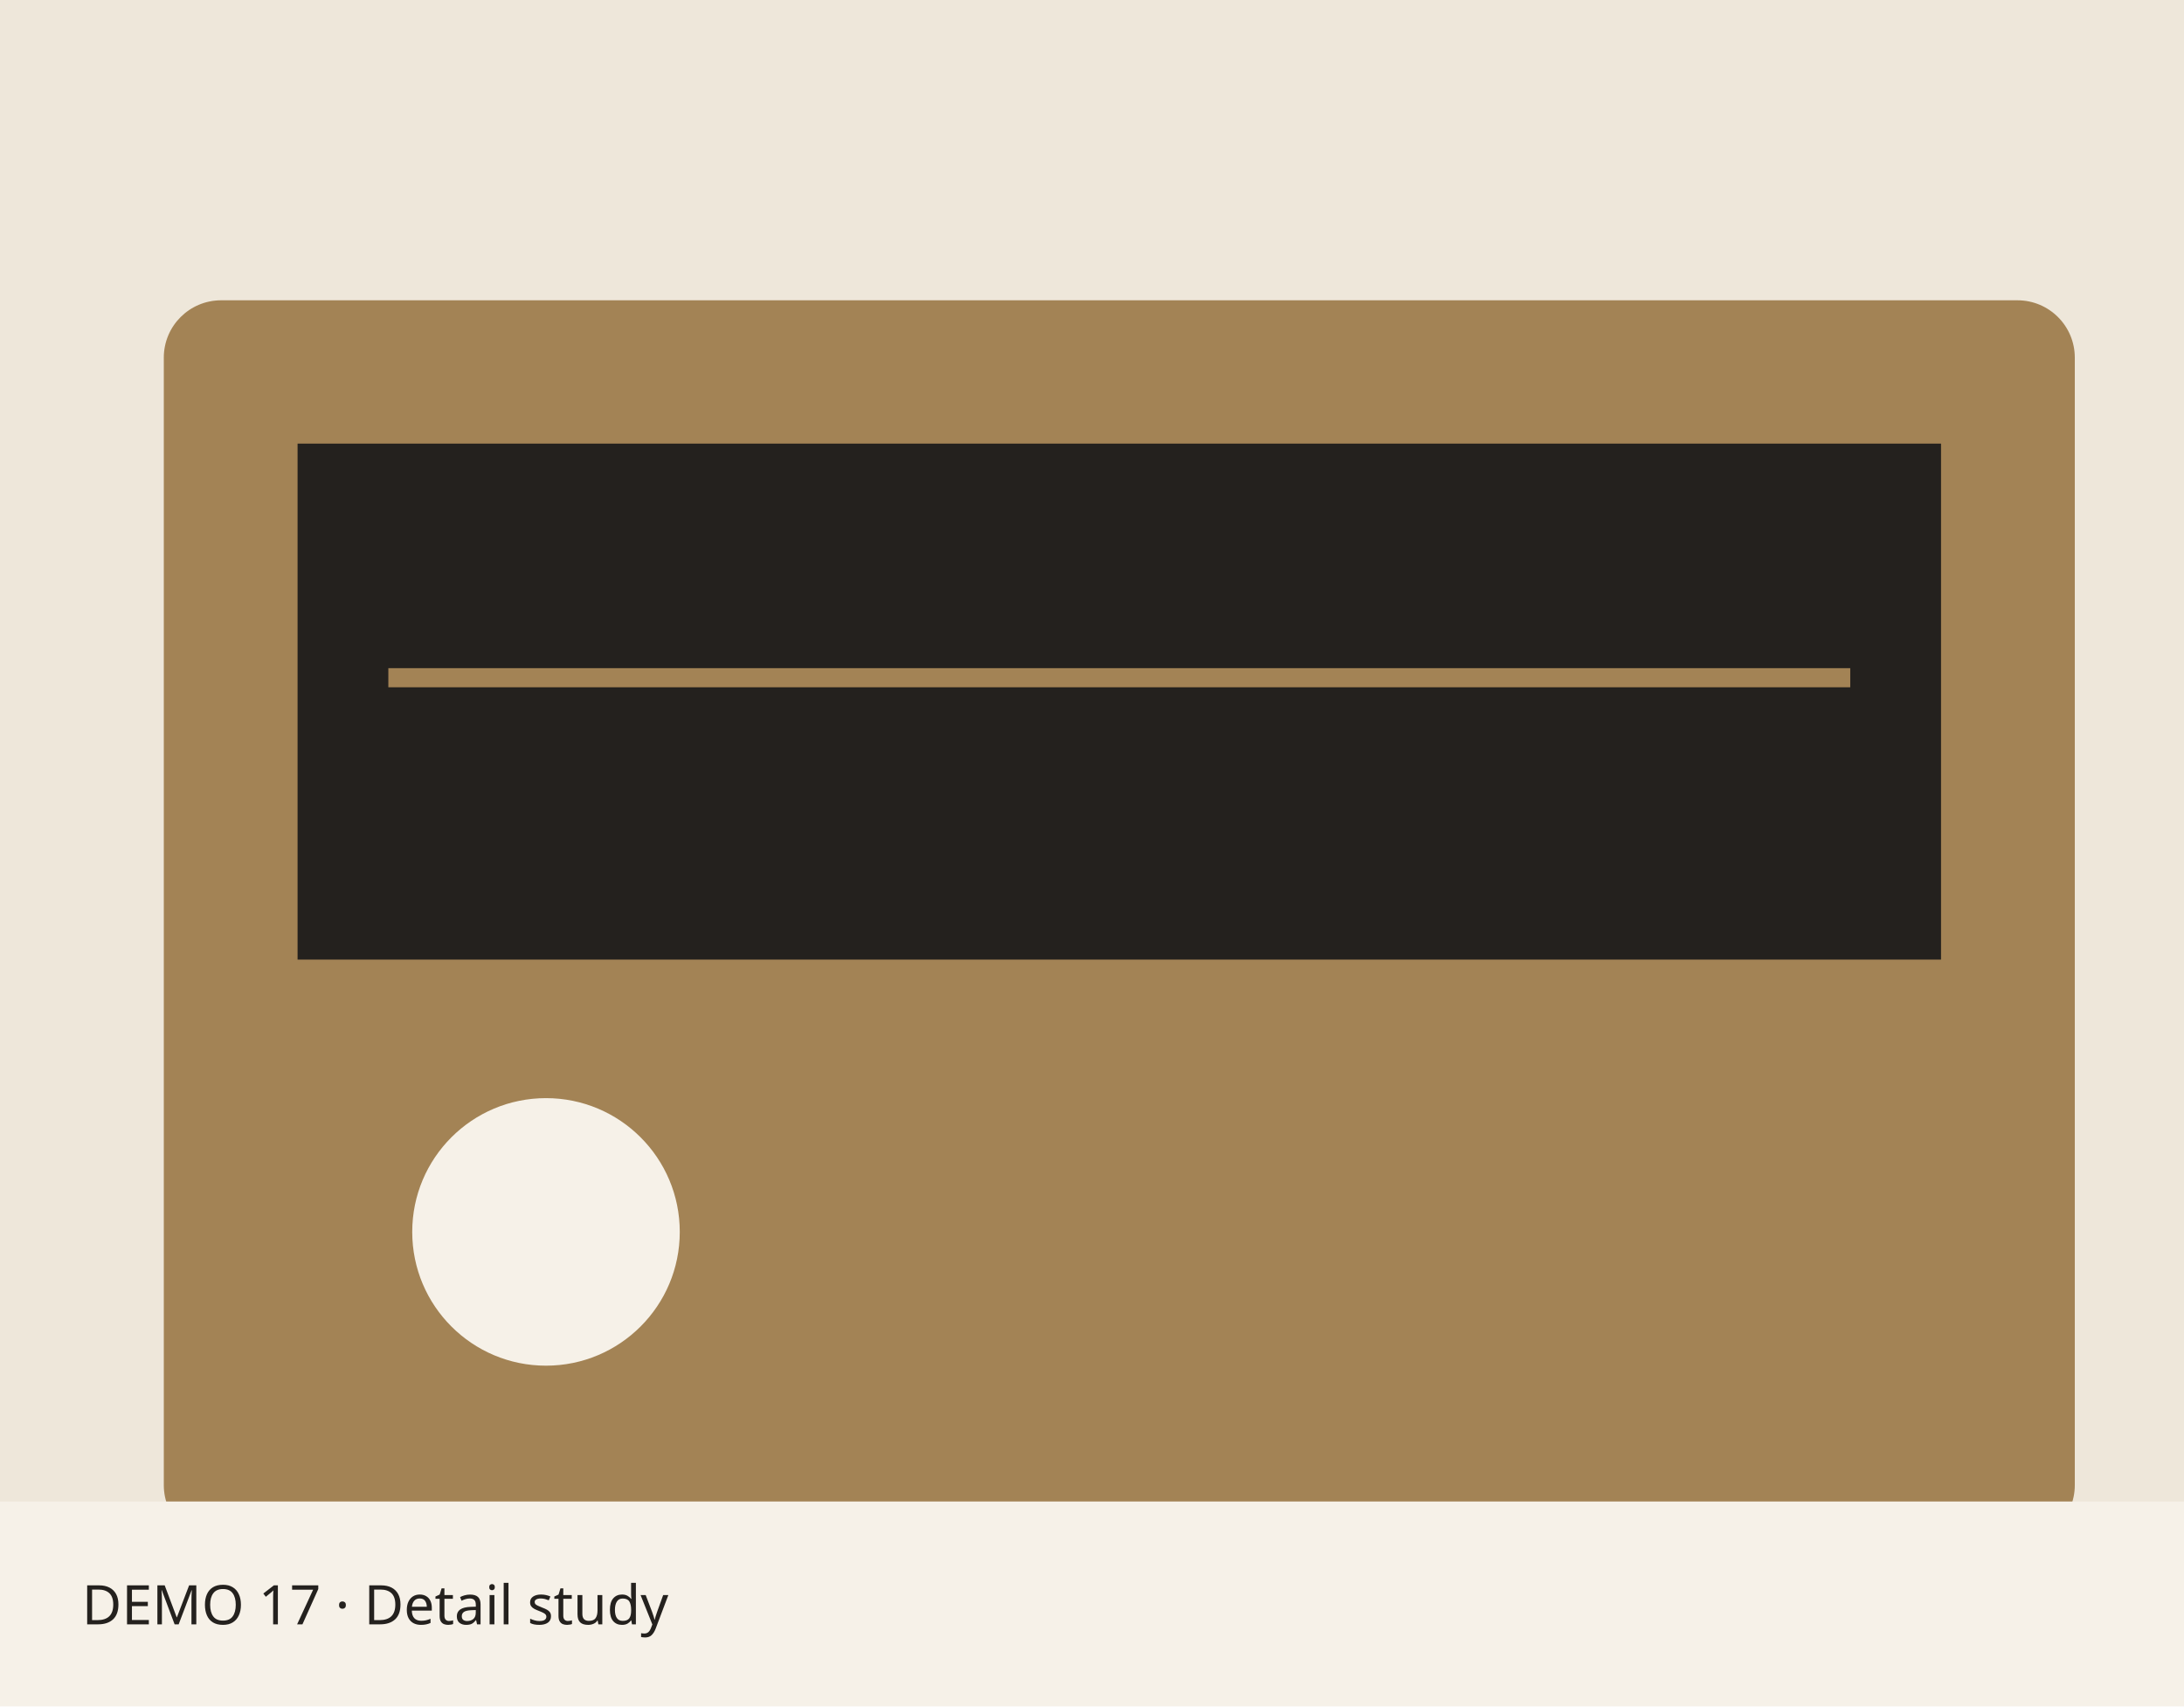
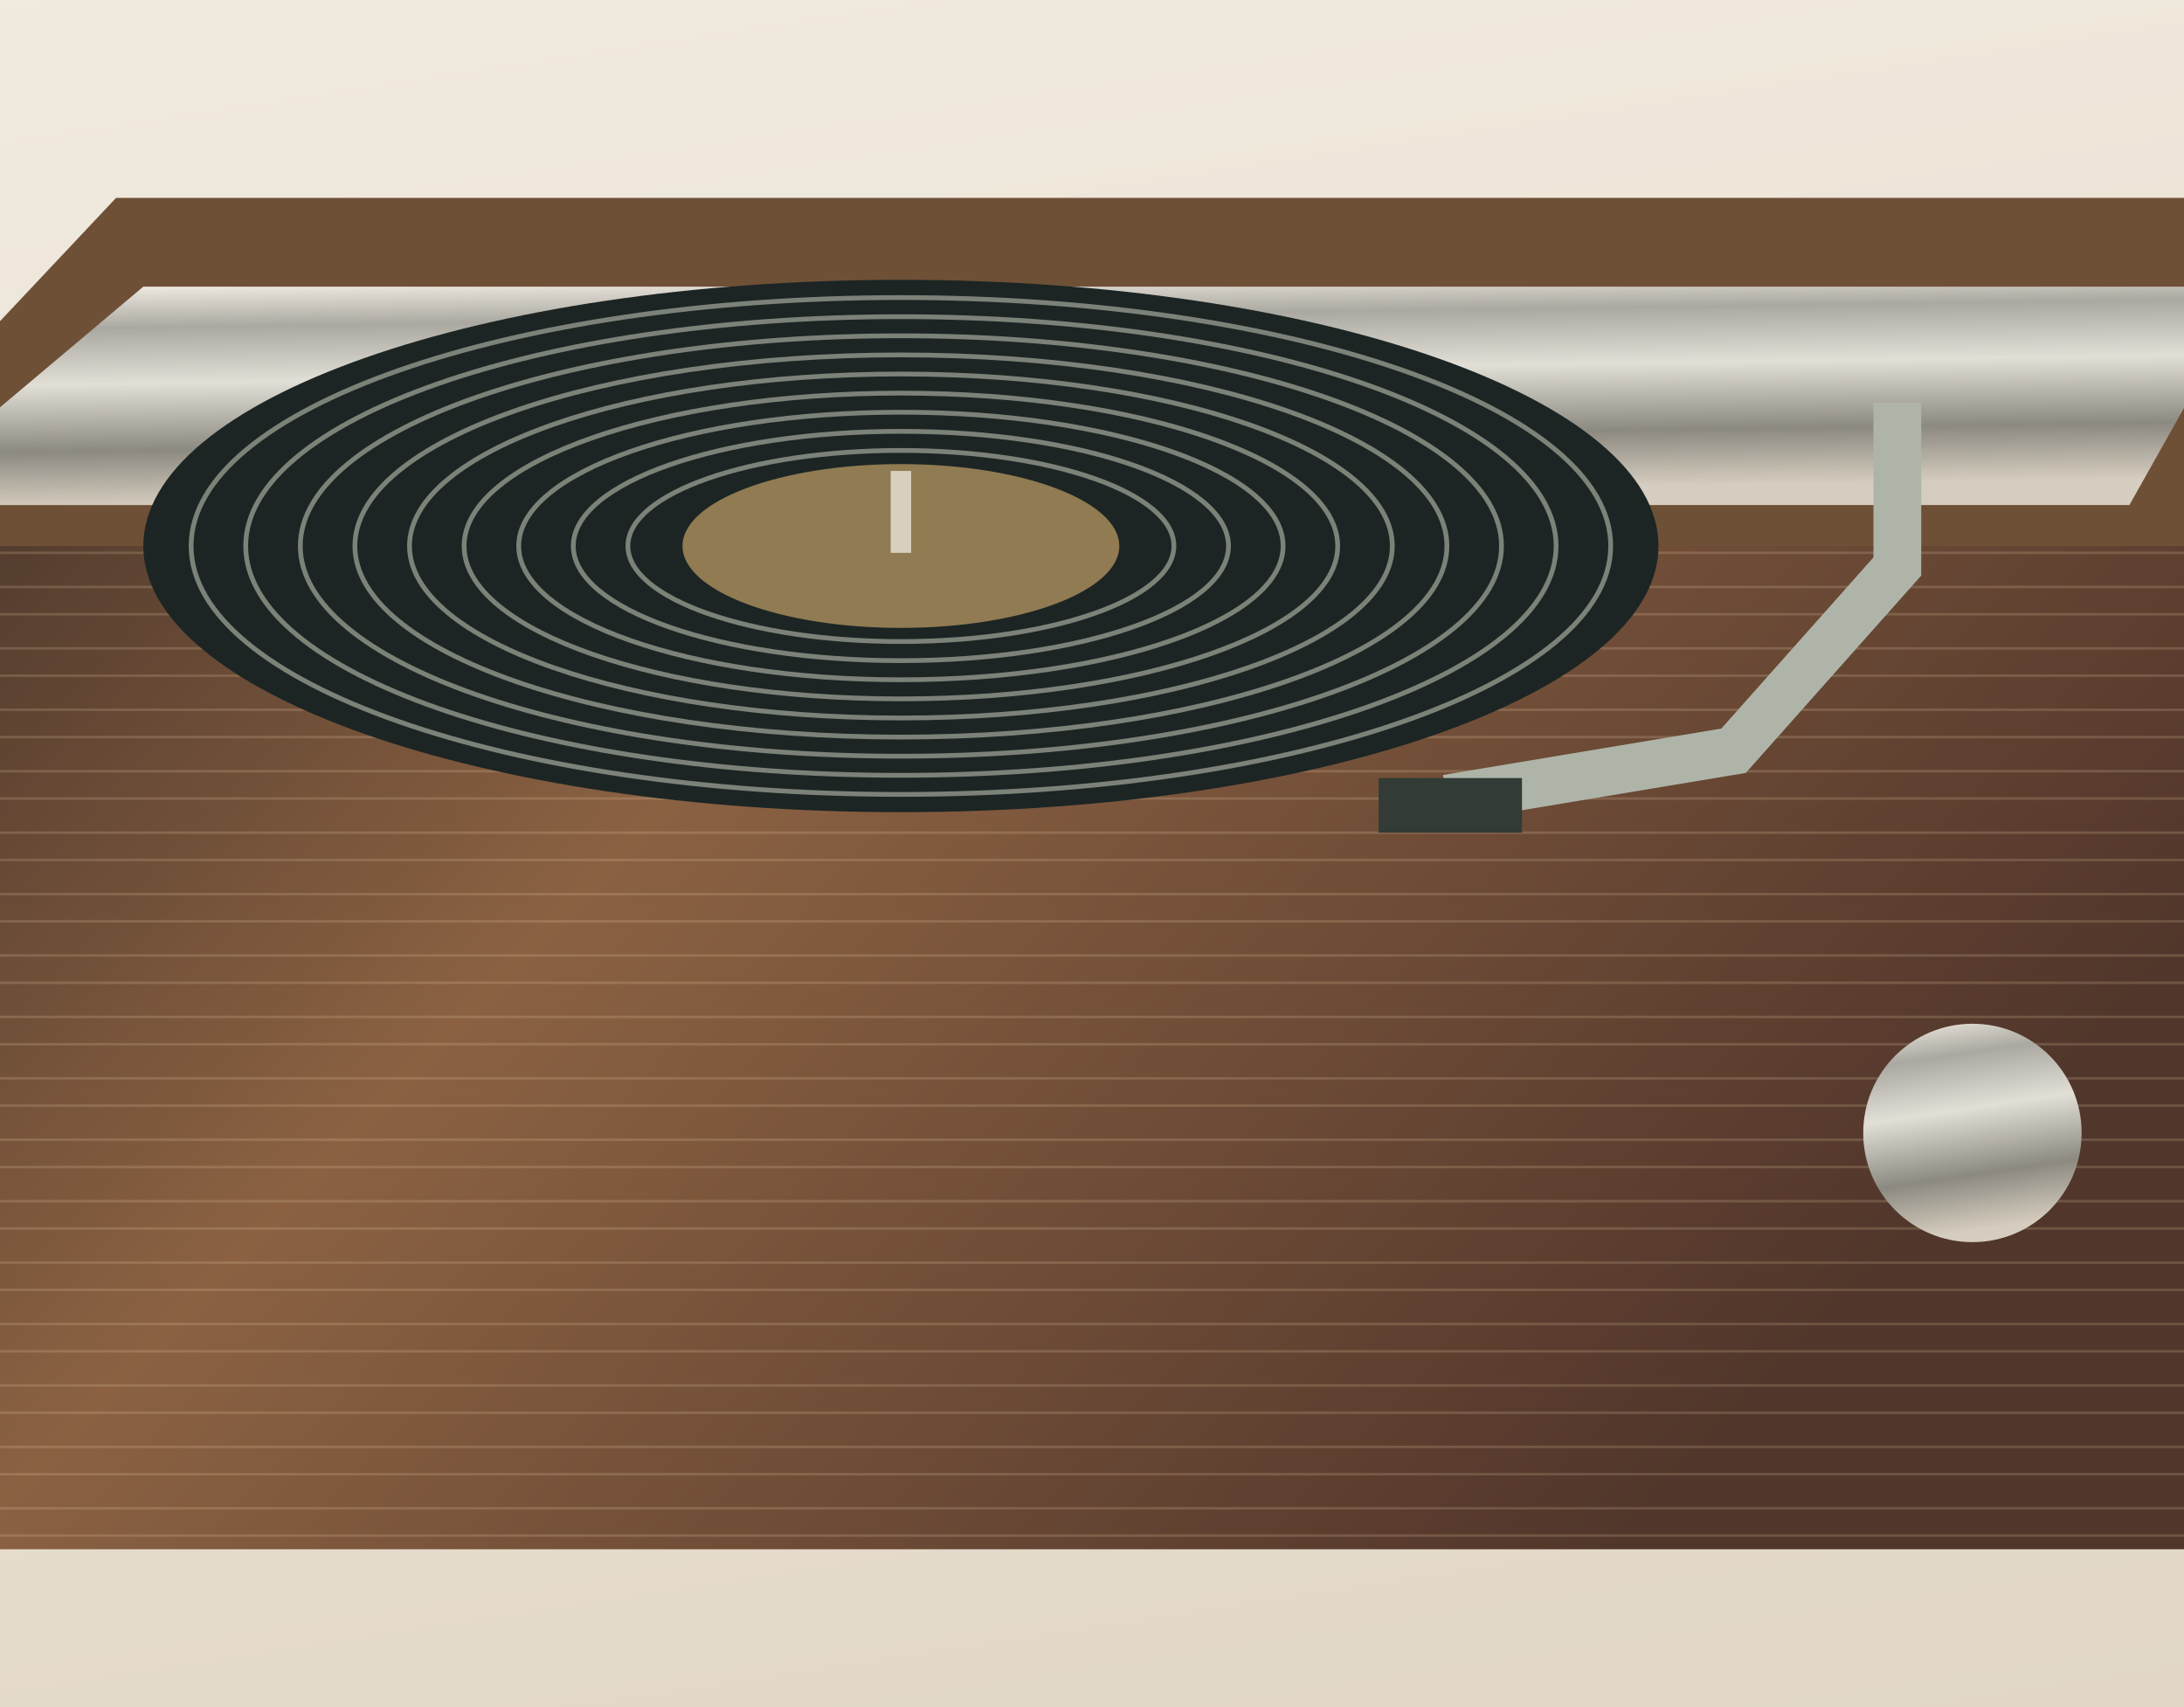
- <svg xmlns="http://www.w3.org/2000/svg" viewBox="0 0 640 500" role="img" aria-labelledby="title desc">
-   <rect width="640" height="500" fill="#eee7da" />
-   <g transform="translate(-120 -80) scale(1.4)">
-     <rect x="120" y="120" width="400" height="260" rx="12" fill="#a38355" />
-     <rect x="148" y="150" width="344" height="108" fill="#24211e" />
-     <path d="M167 199h306" stroke="#a38355" stroke-width="4" />
-     <circle cx="200" cy="315" r="28" fill="#f6f1e8" />
-     <circle cx="440" cy="315" r="40" fill="#a38355" />
-   </g>
-   <rect x="0" y="440" width="640" height="60" fill="#f6f1e8" />
-   <text x="24" y="476" font-family="sans-serif" font-size="16" fill="#24211e">DEMO 17 · Detail study</text>
+ <svg xmlns="http://www.w3.org/2000/svg" viewBox="160 110 320 250" width="640" height="500" role="img" aria-labelledby="title desc">
+   <defs>
+     <linearGradient id="paper" x2="0.2" y2="1">
+       <stop stop-color="#f7f2e9" />
+       <stop offset="1" stop-color="#ded2c0" />
+     </linearGradient>
+     <linearGradient id="metal" x2="0.15" y2="1">
+       <stop stop-color="#f3eee5" />
+       <stop offset=".2" stop-color="#aaa8a0" />
+       <stop offset=".45" stop-color="#e1dfd6" />
+       <stop offset=".75" stop-color="#8c8980" />
+       <stop offset="1" stop-color="#d5cdbf" />
+     </linearGradient>
+     <linearGradient id="brass" x2=".6" y2="1">
+       <stop stop-color="#d3b47e" />
+       <stop offset=".4" stop-color="#9a763d" />
+       <stop offset=".65" stop-color="#e1c690" />
+       <stop offset="1" stop-color="#705332" />
+     </linearGradient>
+     <linearGradient id="wood" x2="1" y2=".4">
+       <stop stop-color="#48352a" />
+       <stop offset=".4" stop-color="#8b6142" />
+       <stop offset="1" stop-color="#51362b" />
+     </linearGradient>
+     <linearGradient id="leather" x2=".3" y2="1">
+       <stop stop-color="#4b4941" />
+       <stop offset="1" stop-color="#1f2221" />
+     </linearGradient>
+     <radialGradient id="glass">
+       <stop stop-color="#b4bdad" />
+       <stop offset=".3" stop-color="#344a49" />
+       <stop offset=".64" stop-color="#172c32" />
+       <stop offset="1" stop-color="#0c1519" />
+     </radialGradient>
+     <radialGradient id="vinyl">
+       <stop stop-color="#414747" />
+       <stop offset="1" stop-color="#111b20" />
+     </radialGradient>
+     <filter id="shadow" x="-50%" y="-80%" width="200%" height="260%">
+       <feGaussianBlur stdDeviation="9" />
+     </filter>
+     <pattern id="grain" width="14" height="9" patternUnits="userSpaceOnUse">
+       <path d="M0 2h14M0 7h14" stroke="#e9d1a8" stroke-width=".35" opacity=".2" />
+     </pattern>
+     <pattern id="cloth" width="5" height="5" patternUnits="userSpaceOnUse">
+       <path d="M0 0h5M0 0v5" stroke="#989282" stroke-width=".7" opacity=".25" />
+     </pattern>
+   </defs>
+   <rect width="640" height="500" fill="url(#paper)" />
+   <ellipse cx="320" cy="387" rx="175" ry="14" fill="#51452e" opacity=".16" filter="url(#shadow)" />
+   <path d="M129 190l48-51h329l-24 51z" fill="#6e5037" />
+   <path d="M129 190h353v147H129z" fill="url(#wood)" />
+   <path d="M129 190h353v147H129z" fill="url(#grain)" />
+   <path d="M143 184l38-32h309l-18 32z" fill="url(#metal)" />
+   <ellipse cx="292" cy="190" rx="111" ry="39" fill="#1c2524" />
+   <ellipse cx="292" cy="190" rx="40" ry="14.0" fill="none" stroke="#7c8278" stroke-width=".7" />
+   <ellipse cx="292" cy="190" rx="48" ry="16.8" fill="none" stroke="#7c8278" stroke-width=".7" />
+   <ellipse cx="292" cy="190" rx="56" ry="19.6" fill="none" stroke="#7c8278" stroke-width=".7" />
+   <ellipse cx="292" cy="190" rx="64" ry="22.4" fill="none" stroke="#7c8278" stroke-width=".7" />
+   <ellipse cx="292" cy="190" rx="72" ry="25.2" fill="none" stroke="#7c8278" stroke-width=".7" />
+   <ellipse cx="292" cy="190" rx="80" ry="28.0" fill="none" stroke="#7c8278" stroke-width=".7" />
+   <ellipse cx="292" cy="190" rx="88" ry="30.8" fill="none" stroke="#7c8278" stroke-width=".7" />
+   <ellipse cx="292" cy="190" rx="96" ry="33.6" fill="none" stroke="#7c8278" stroke-width=".7" />
+   <ellipse cx="292" cy="190" rx="104" ry="36.4" fill="none" stroke="#7c8278" stroke-width=".7" />
+   <ellipse cx="292" cy="190" rx="32" ry="12" fill="#907b52" />
+   <path d="M292 179v12" stroke="#d7d0bf" stroke-width="3" />
+   <path d="M438 169v24l-24 27-42 7" fill="none" stroke="#afb4a8" stroke-width="7" />
+   <rect x="362" y="224" width="21" height="8" fill="#323b35" />
+   <circle cx="449" cy="276" r="16" fill="url(#metal)" />
</svg>
